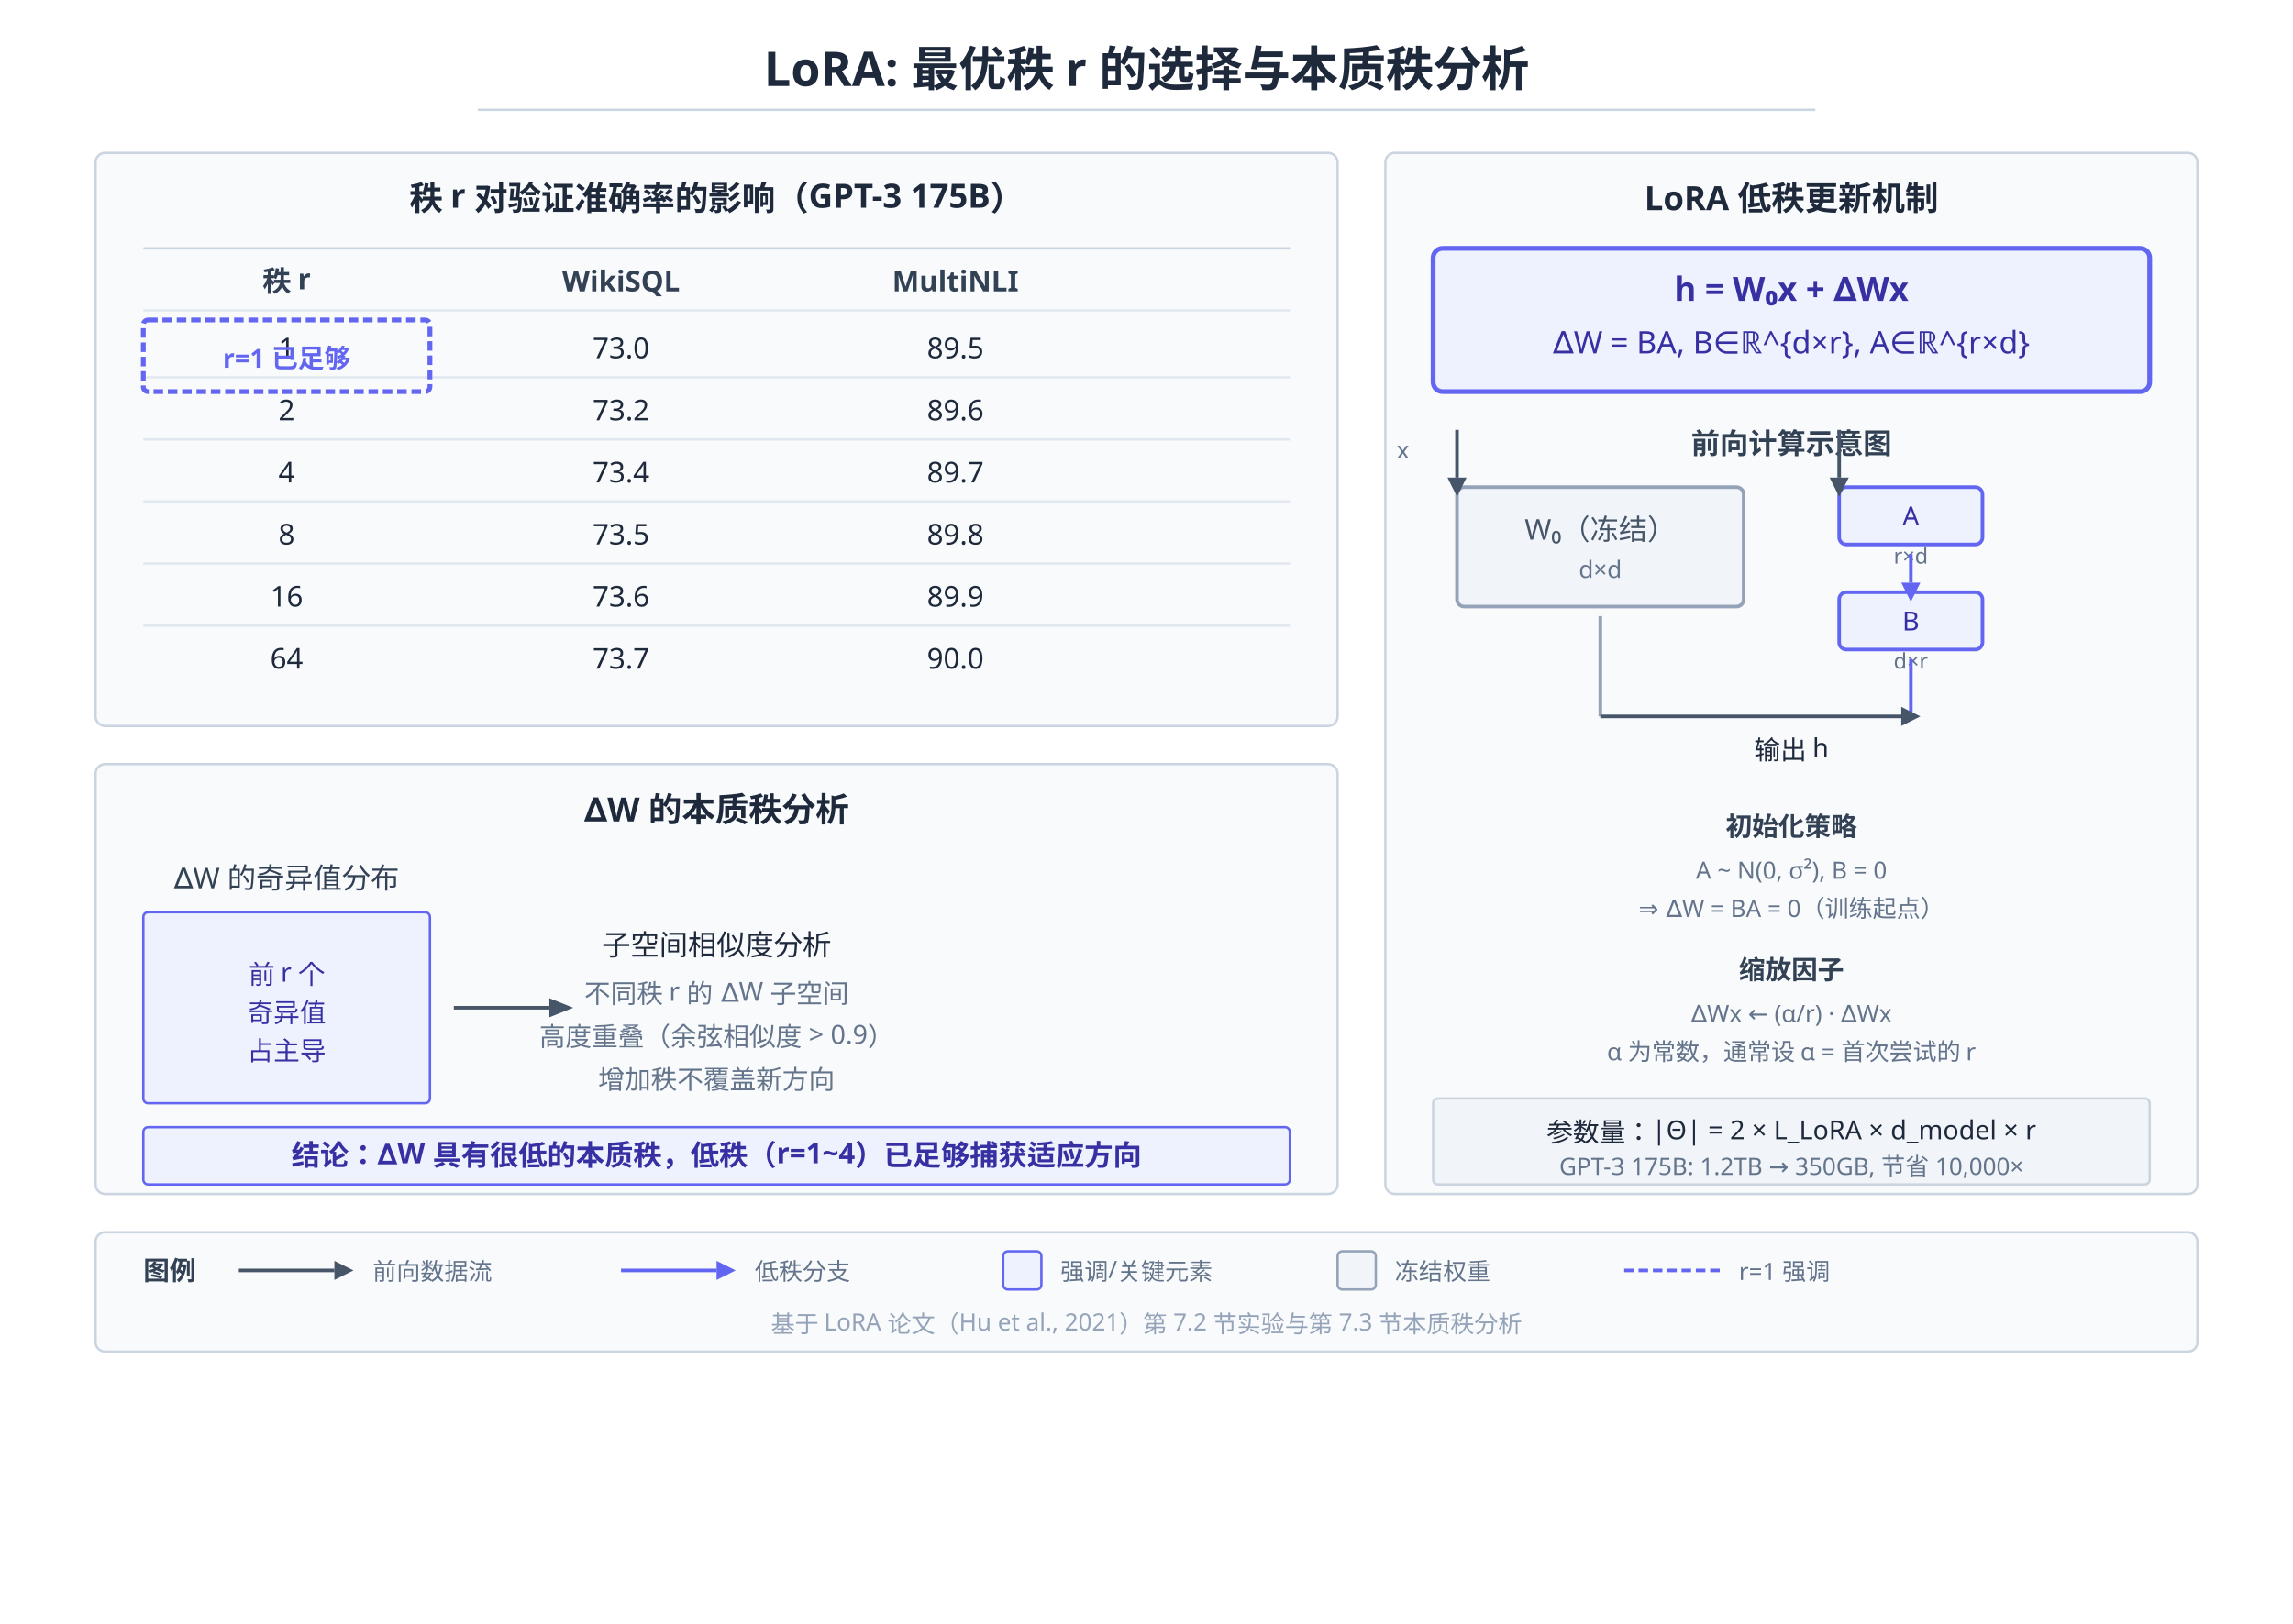
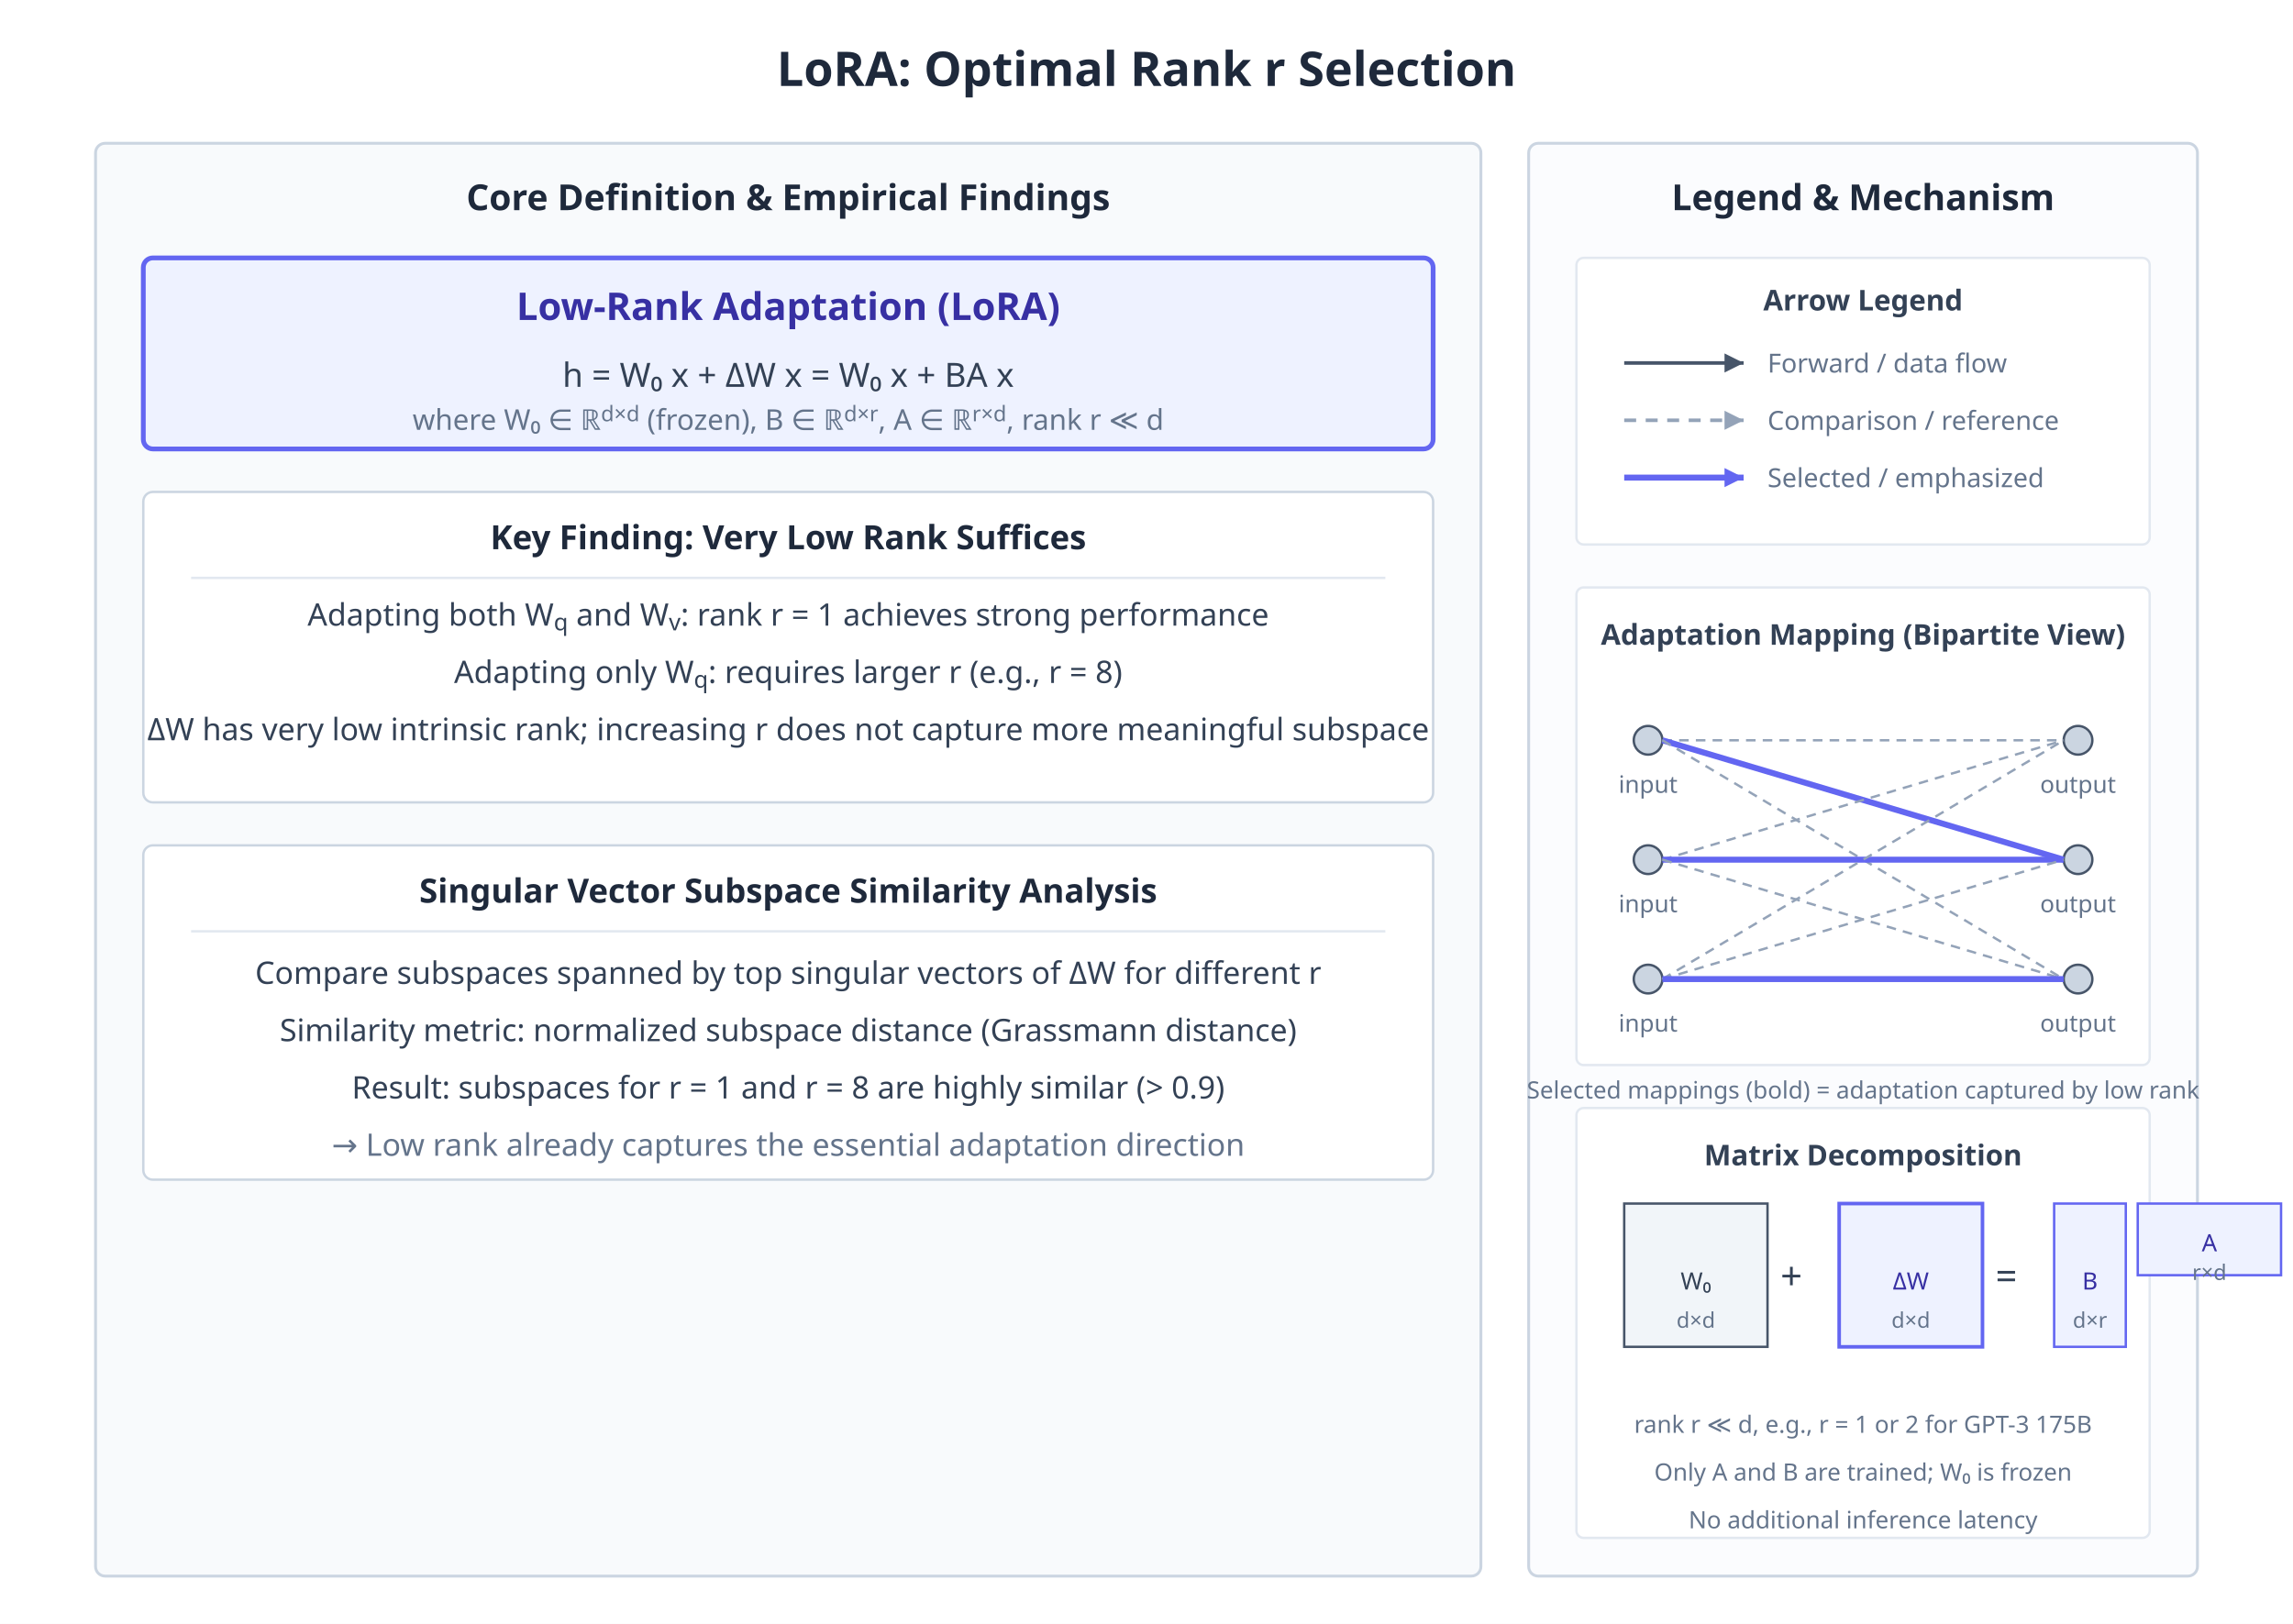
<svg xmlns="http://www.w3.org/2000/svg" viewBox="0 0 960 680" font-family="'Segoe UI','PingFang SC','Microsoft YaHei',sans-serif" width="960" height="680">
  <rect x="0" y="0" width="960" height="680" fill="#ffffff" />
-   <text x="480" y="36" font-size="20" font-weight="bold" fill="#1e293b" text-anchor="middle">LoRA: 最优秩 r 的选择与本质秩分析</text>
-   <line x1="200" y1="46" x2="760" y2="46" stroke="#cbd5e1" stroke-width="1" />
-   <rect x="40" y="64" width="520" height="240" fill="#f8fafc" stroke="#cbd5e1" stroke-width="1" rx="4" />
-   <text x="300" y="88" font-size="14" font-weight="bold" fill="#1e293b" text-anchor="middle">秩 r 对验证准确率的影响（GPT-3 175B）</text>
-   <line x1="60" y1="104" x2="540" y2="104" stroke="#cbd5e1" stroke-width="1" />
-   <text x="120" y="122" font-size="12" font-weight="bold" fill="#334155" text-anchor="middle">秩 r</text>
-   <text x="260" y="122" font-size="12" font-weight="bold" fill="#334155" text-anchor="middle">WikiSQL</text>
-   <text x="400" y="122" font-size="12" font-weight="bold" fill="#334155" text-anchor="middle">MultiNLI</text>
-   <line x1="60" y1="130" x2="540" y2="130" stroke="#e2e8f0" stroke-width="1" />
-   <text x="120" y="150" font-size="12" fill="#1e293b" text-anchor="middle">1</text>
-   <text x="260" y="150" font-size="12" fill="#1e293b" text-anchor="middle">73.0</text>
-   <text x="400" y="150" font-size="12" fill="#1e293b" text-anchor="middle">89.5</text>
-   <line x1="60" y1="158" x2="540" y2="158" stroke="#e2e8f0" stroke-width="1" />
-   <text x="120" y="176" font-size="12" fill="#1e293b" text-anchor="middle">2</text>
-   <text x="260" y="176" font-size="12" fill="#1e293b" text-anchor="middle">73.2</text>
-   <text x="400" y="176" font-size="12" fill="#1e293b" text-anchor="middle">89.6</text>
-   <line x1="60" y1="184" x2="540" y2="184" stroke="#e2e8f0" stroke-width="1" />
-   <text x="120" y="202" font-size="12" fill="#1e293b" text-anchor="middle">4</text>
-   <text x="260" y="202" font-size="12" fill="#1e293b" text-anchor="middle">73.4</text>
-   <text x="400" y="202" font-size="12" fill="#1e293b" text-anchor="middle">89.7</text>
-   <line x1="60" y1="210" x2="540" y2="210" stroke="#e2e8f0" stroke-width="1" />
-   <text x="120" y="228" font-size="12" fill="#1e293b" text-anchor="middle">8</text>
-   <text x="260" y="228" font-size="12" fill="#1e293b" text-anchor="middle">73.5</text>
-   <text x="400" y="228" font-size="12" fill="#1e293b" text-anchor="middle">89.8</text>
-   <line x1="60" y1="236" x2="540" y2="236" stroke="#e2e8f0" stroke-width="1" />
-   <text x="120" y="254" font-size="12" fill="#1e293b" text-anchor="middle">16</text>
-   <text x="260" y="254" font-size="12" fill="#1e293b" text-anchor="middle">73.6</text>
-   <text x="400" y="254" font-size="12" fill="#1e293b" text-anchor="middle">89.9</text>
-   <line x1="60" y1="262" x2="540" y2="262" stroke="#e2e8f0" stroke-width="1" />
-   <text x="120" y="280" font-size="12" fill="#1e293b" text-anchor="middle">64</text>
-   <text x="260" y="280" font-size="12" fill="#1e293b" text-anchor="middle">73.7</text>
-   <text x="400" y="280" font-size="12" fill="#1e293b" text-anchor="middle">90.0</text>
-   <rect x="60" y="134" width="120" height="30" fill="none" stroke="#6366f1" stroke-width="2" rx="2" stroke-dasharray="4,2" />
-   <text x="120" y="154" font-size="11" fill="#6366f1" font-weight="bold" text-anchor="middle">r=1 已足够</text>
-   <rect x="40" y="320" width="520" height="180" fill="#f8fafc" stroke="#cbd5e1" stroke-width="1" rx="4" />
-   <text x="300" y="344" font-size="14" font-weight="bold" fill="#1e293b" text-anchor="middle">∆W 的本质秩分析</text>
-   <text x="120" y="372" font-size="12" fill="#334155" text-anchor="middle">∆W 的奇异值分布</text>
-   <rect x="60" y="382" width="120" height="80" fill="#eef2ff" stroke="#6366f1" stroke-width="1" rx="2" />
-   <text x="120" y="412" font-size="11" fill="#3730a3" text-anchor="middle">前 r 个</text>
-   <text x="120" y="428" font-size="11" fill="#3730a3" text-anchor="middle">奇异值</text>
-   <text x="120" y="444" font-size="11" fill="#3730a3" text-anchor="middle">占主导</text>
-   <line x1="190" y1="422" x2="230" y2="422" stroke="#475569" stroke-width="1.5" />
-   <polygon points="230,418 240,422 230,426" fill="#475569" />
-   <text x="300" y="400" font-size="12" fill="#1e293b" text-anchor="middle">子空间相似度分析</text>
-   <text x="300" y="420" font-size="11" fill="#64748b" text-anchor="middle">不同秩 r 的 ∆W 子空间</text>
-   <text x="300" y="438" font-size="11" fill="#64748b" text-anchor="middle">高度重叠（余弦相似度 &gt; 0.9）</text>
-   <text x="300" y="456" font-size="11" fill="#64748b" text-anchor="middle">增加秩不覆盖新方向</text>
-   <rect x="60" y="472" width="480" height="24" fill="#eef2ff" stroke="#6366f1" stroke-width="1" rx="2" />
-   <text x="300" y="488" font-size="12" fill="#3730a3" font-weight="bold" text-anchor="middle">结论：∆W 具有很低的本质秩，低秩（r=1~4）已足够捕获适应方向</text>
-   <rect x="580" y="64" width="340" height="436" fill="#f8fafc" stroke="#cbd5e1" stroke-width="1" rx="4" />
-   <text x="750" y="88" font-size="14" font-weight="bold" fill="#1e293b" text-anchor="middle">LoRA 低秩更新机制</text>
-   <rect x="600" y="104" width="300" height="60" fill="#eef2ff" stroke="#6366f1" stroke-width="2" rx="4" />
-   <text x="750" y="126" font-size="14" font-weight="bold" fill="#3730a3" text-anchor="middle">h = W₀x + ∆Wx</text>
-   <text x="750" y="148" font-size="13" fill="#3730a3" text-anchor="middle">∆W = BA,  B∈ℝ^{d×r}, A∈ℝ^{r×d}</text>
-   <text x="750" y="190" font-size="12" font-weight="bold" fill="#334155" text-anchor="middle">前向计算示意图</text>
-   <rect x="610" y="204" width="120" height="50" fill="#f1f5f9" stroke="#94a3b8" stroke-width="1.5" rx="3" />
-   <text x="670" y="226" font-size="12" fill="#475569" text-anchor="middle">W₀（冻结）</text>
-   <text x="670" y="242" font-size="10" fill="#64748b" text-anchor="middle">d×d</text>
-   <rect x="770" y="204" width="60" height="24" fill="#eef2ff" stroke="#6366f1" stroke-width="1.5" rx="3" />
-   <text x="800" y="220" font-size="11" fill="#3730a3" text-anchor="middle">A</text>
-   <text x="800" y="236" font-size="9" fill="#64748b" text-anchor="middle">r×d</text>
-   <rect x="770" y="248" width="60" height="24" fill="#eef2ff" stroke="#6366f1" stroke-width="1.5" rx="3" />
-   <text x="800" y="264" font-size="11" fill="#3730a3" text-anchor="middle">B</text>
-   <text x="800" y="280" font-size="9" fill="#64748b" text-anchor="middle">d×r</text>
-   <line x1="610" y1="180" x2="610" y2="200" stroke="#475569" stroke-width="1.5" />
-   <polygon points="606,200 610,208 614,200" fill="#475569" />
-   <text x="590" y="192" font-size="10" fill="#64748b" text-anchor="end">x</text>
-   <line x1="770" y1="180" x2="770" y2="200" stroke="#475569" stroke-width="1.5" />
-   <polygon points="766,200 770,208 774,200" fill="#475569" />
-   <line x1="800" y1="232" x2="800" y2="244" stroke="#6366f1" stroke-width="1.5" />
-   <polygon points="796,244 800,252 804,244" fill="#6366f1" />
-   <line x1="800" y1="276" x2="800" y2="300" stroke="#6366f1" stroke-width="1.5" />
-   <line x1="670" y1="258" x2="670" y2="300" stroke="#94a3b8" stroke-width="1.5" />
-   <line x1="670" y1="300" x2="800" y2="300" stroke="#475569" stroke-width="1.5" />
-   <polygon points="796,296 804,300 796,304" fill="#475569" />
-   <text x="750" y="318" font-size="11" fill="#1e293b" text-anchor="middle">输出 h</text>
-   <text x="750" y="350" font-size="11" font-weight="bold" fill="#334155" text-anchor="middle">初始化策略</text>
-   <text x="750" y="368" font-size="10" fill="#64748b" text-anchor="middle">A ~ N(0, σ²),  B = 0</text>
-   <text x="750" y="384" font-size="10" fill="#64748b" text-anchor="middle">⇒ ∆W = BA = 0（训练起点）</text>
-   <text x="750" y="410" font-size="11" font-weight="bold" fill="#334155" text-anchor="middle">缩放因子</text>
-   <text x="750" y="428" font-size="10" fill="#64748b" text-anchor="middle">∆Wx ← (α/r) · ∆Wx</text>
-   <text x="750" y="444" font-size="10" fill="#64748b" text-anchor="middle">α 为常数，通常设 α = 首次尝试的 r</text>
-   <rect x="600" y="460" width="300" height="36" fill="#f1f5f9" stroke="#cbd5e1" stroke-width="1" rx="2" />
-   <text x="750" y="478" font-size="11" fill="#1e293b" text-anchor="middle">参数量：|Θ| = 2 × L_LoRA × d_model × r</text>
-   <text x="750" y="492" font-size="10" fill="#64748b" text-anchor="middle">GPT-3 175B: 1.2TB → 350GB, 节省 10,000×</text>
-   <rect x="40" y="516" width="880" height="50" fill="#f8fafc" stroke="#cbd5e1" stroke-width="1" rx="4" />
-   <text x="60" y="536" font-size="11" font-weight="bold" fill="#334155">图例</text>
-   <line x1="100" y1="532" x2="140" y2="532" stroke="#475569" stroke-width="1.5" />
-   <polygon points="140,528 148,532 140,536" fill="#475569" />
-   <text x="156" y="536" font-size="10" fill="#64748b">前向数据流</text>
-   <line x1="260" y1="532" x2="300" y2="532" stroke="#6366f1" stroke-width="1.5" />
-   <polygon points="300,528 308,532 300,536" fill="#6366f1" />
-   <text x="316" y="536" font-size="10" fill="#64748b">低秩分支</text>
-   <rect x="420" y="524" width="16" height="16" fill="#eef2ff" stroke="#6366f1" stroke-width="1" rx="2" />
-   <text x="444" y="536" font-size="10" fill="#64748b">强调/关键元素</text>
-   <rect x="560" y="524" width="16" height="16" fill="#f1f5f9" stroke="#94a3b8" stroke-width="1" rx="2" />
-   <text x="584" y="536" font-size="10" fill="#64748b">冻结权重</text>
-   <line x1="680" y1="532" x2="720" y2="532" stroke="#6366f1" stroke-width="1.5" stroke-dasharray="4,2" />
-   <text x="728" y="536" font-size="10" fill="#64748b">r=1 强调</text>
-   <text x="480" y="558" font-size="10" fill="#94a3b8" text-anchor="middle">基于 LoRA 论文（Hu et al., 2021）第 7.2 节实验与第 7.3 节本质秩分析</text>
+   <text x="480" y="36" font-size="20" font-weight="bold" fill="#1e293b" text-anchor="middle">LoRA: Optimal Rank r Selection</text>
+   <rect x="40" y="60" width="580" height="600" fill="#f8fafc" stroke="#cbd5e1" stroke-width="1.2" rx="4" />
+   <text x="330" y="88" font-size="15" font-weight="bold" fill="#1e293b" text-anchor="middle">Core Definition &amp; Empirical Findings</text>
+   <rect x="60" y="108" width="540" height="80" fill="#eef2ff" stroke="#6366f1" stroke-width="2" rx="4" />
+   <text x="330" y="134" font-size="16" font-weight="bold" fill="#3730a3" text-anchor="middle">Low-Rank Adaptation (LoRA)</text>
+   <text x="330" y="162" font-size="14" fill="#334155" text-anchor="middle">h = W₀ x + ΔW x = W₀ x + BA x</text>
+   <text x="330" y="180" font-size="12" fill="#64748b" text-anchor="middle">where W₀ ∈ ℝ<tspan baseline-shift="super" font-size="75%">d×d</tspan> (frozen), B ∈ ℝ<tspan baseline-shift="super" font-size="75%">d×r</tspan>, A ∈ ℝ<tspan baseline-shift="super" font-size="75%">r×d</tspan>, rank r ≪ d</text>
+   <rect x="60" y="206" width="540" height="130" fill="#ffffff" stroke="#cbd5e1" stroke-width="1" rx="4" />
+   <text x="330" y="230" font-size="14" font-weight="bold" fill="#1e293b" text-anchor="middle">Key Finding: Very Low Rank Suffices</text>
+   <line x1="80" y1="242" x2="580" y2="242" stroke="#e2e8f0" stroke-width="1" />
+   <text x="330" y="262" font-size="13" fill="#334155" text-anchor="middle">Adapting both W<tspan baseline-shift="sub" font-size="75%">q</tspan> and W<tspan baseline-shift="sub" font-size="75%">v</tspan>: rank r = 1 achieves strong performance</text>
+   <text x="330" y="286" font-size="13" fill="#334155" text-anchor="middle">Adapting only W<tspan baseline-shift="sub" font-size="75%">q</tspan>: requires larger r (e.g., r = 8)</text>
+   <text x="330" y="310" font-size="13" fill="#334155" text-anchor="middle">ΔW has very low intrinsic rank; increasing r does not capture more meaningful subspace</text>
+   <rect x="60" y="354" width="540" height="140" fill="#ffffff" stroke="#cbd5e1" stroke-width="1" rx="4" />
+   <text x="330" y="378" font-size="14" font-weight="bold" fill="#1e293b" text-anchor="middle">Singular Vector Subspace Similarity Analysis</text>
+   <line x1="80" y1="390" x2="580" y2="390" stroke="#e2e8f0" stroke-width="1" />
+   <text x="330" y="412" font-size="13" fill="#334155" text-anchor="middle">Compare subspaces spanned by top singular vectors of ΔW for different r</text>
+   <text x="330" y="436" font-size="13" fill="#334155" text-anchor="middle">Similarity metric: normalized subspace distance (Grassmann distance)</text>
+   <text x="330" y="460" font-size="13" fill="#334155" text-anchor="middle">Result: subspaces for r = 1 and r = 8 are highly similar (&gt; 0.9)</text>
+   <text x="330" y="484" font-size="13" fill="#64748b" text-anchor="middle">→ Low rank already captures the essential adaptation direction</text>
+   <rect x="640" y="60" width="280" height="600" fill="#fbfcfe" stroke="#cbd5e1" stroke-width="1.2" rx="4" />
+   <text x="780" y="88" font-size="15" font-weight="bold" fill="#1e293b" text-anchor="middle">Legend &amp; Mechanism</text>
+   <rect x="660" y="108" width="240" height="120" fill="#ffffff" stroke="#e2e8f0" stroke-width="1" rx="3" />
+   <text x="780" y="130" font-size="12" font-weight="bold" fill="#334155" text-anchor="middle">Arrow Legend</text>
+   <line x1="680" y1="152" x2="730" y2="152" stroke="#475569" stroke-width="1.5" />
+   <polygon points="730,152 722,148 722,156" fill="#475569" />
+   <text x="740" y="156" font-size="11" fill="#64748b">Forward / data flow</text>
+   <line x1="680" y1="176" x2="730" y2="176" stroke="#94a3b8" stroke-width="1.5" stroke-dasharray="5,4" />
+   <polygon points="730,176 722,172 722,180" fill="#94a3b8" />
+   <text x="740" y="180" font-size="11" fill="#64748b">Comparison / reference</text>
+   <line x1="680" y1="200" x2="730" y2="200" stroke="#6366f1" stroke-width="2.5" />
+   <polygon points="730,200 722,196 722,204" fill="#6366f1" />
+   <text x="740" y="204" font-size="11" fill="#64748b">Selected / emphasized</text>
+   <rect x="660" y="246" width="240" height="200" fill="#ffffff" stroke="#e2e8f0" stroke-width="1" rx="3" />
+   <text x="780" y="270" font-size="12" font-weight="bold" fill="#334155" text-anchor="middle">Adaptation Mapping (Bipartite View)</text>
+   <circle cx="690" cy="310" r="6" fill="#cbd5e1" stroke="#475569" stroke-width="1" />
+   <text x="690" y="332" font-size="10" fill="#64748b" text-anchor="middle">input</text>
+   <circle cx="690" cy="360" r="6" fill="#cbd5e1" stroke="#475569" stroke-width="1" />
+   <text x="690" y="382" font-size="10" fill="#64748b" text-anchor="middle">input</text>
+   <circle cx="690" cy="410" r="6" fill="#cbd5e1" stroke="#475569" stroke-width="1" />
+   <text x="690" y="432" font-size="10" fill="#64748b" text-anchor="middle">input</text>
+   <circle cx="870" cy="310" r="6" fill="#cbd5e1" stroke="#475569" stroke-width="1" />
+   <text x="870" y="332" font-size="10" fill="#64748b" text-anchor="middle">output</text>
+   <circle cx="870" cy="360" r="6" fill="#cbd5e1" stroke="#475569" stroke-width="1" />
+   <text x="870" y="382" font-size="10" fill="#64748b" text-anchor="middle">output</text>
+   <circle cx="870" cy="410" r="6" fill="#cbd5e1" stroke="#475569" stroke-width="1" />
+   <text x="870" y="432" font-size="10" fill="#64748b" text-anchor="middle">output</text>
+   <line x1="696" y1="310" x2="864" y2="310" stroke="#94a3b8" stroke-width="1" stroke-dasharray="4,3" />
+   <line x1="696" y1="310" x2="864" y2="360" stroke="#6366f1" stroke-width="2.5" />
+   <line x1="696" y1="310" x2="864" y2="410" stroke="#94a3b8" stroke-width="1" stroke-dasharray="4,3" />
+   <line x1="696" y1="360" x2="864" y2="310" stroke="#94a3b8" stroke-width="1" stroke-dasharray="4,3" />
+   <line x1="696" y1="360" x2="864" y2="360" stroke="#6366f1" stroke-width="2.5" />
+   <line x1="696" y1="360" x2="864" y2="410" stroke="#94a3b8" stroke-width="1" stroke-dasharray="4,3" />
+   <line x1="696" y1="410" x2="864" y2="310" stroke="#94a3b8" stroke-width="1" stroke-dasharray="4,3" />
+   <line x1="696" y1="410" x2="864" y2="360" stroke="#94a3b8" stroke-width="1" stroke-dasharray="4,3" />
+   <line x1="696" y1="410" x2="864" y2="410" stroke="#6366f1" stroke-width="2.5" />
+   <text x="780" y="460" font-size="10" fill="#64748b" text-anchor="middle">Selected mappings (bold) = adaptation captured by low rank</text>
+   <rect x="660" y="464" width="240" height="180" fill="#ffffff" stroke="#e2e8f0" stroke-width="1" rx="3" />
+   <text x="780" y="488" font-size="12" font-weight="bold" fill="#334155" text-anchor="middle">Matrix Decomposition</text>
+   <rect x="680" y="504" width="60" height="60" fill="#f1f5f9" stroke="#475569" stroke-width="1" />
+   <text x="710" y="540" font-size="10" fill="#334155" text-anchor="middle">W₀</text>
+   <text x="710" y="556" font-size="9" fill="#64748b" text-anchor="middle">d×d</text>
+   <text x="750" y="540" font-size="16" fill="#334155" text-anchor="middle">+</text>
+   <rect x="770" y="504" width="60" height="60" fill="#eef2ff" stroke="#6366f1" stroke-width="1.5" />
+   <text x="800" y="540" font-size="10" fill="#3730a3" text-anchor="middle">ΔW</text>
+   <text x="800" y="556" font-size="9" fill="#64748b" text-anchor="middle">d×d</text>
+   <text x="840" y="540" font-size="16" fill="#334155" text-anchor="middle">=</text>
+   <rect x="860" y="504" width="30" height="60" fill="#eef2ff" stroke="#6366f1" stroke-width="1" />
+   <text x="875" y="540" font-size="10" fill="#3730a3" text-anchor="middle">B</text>
+   <text x="875" y="556" font-size="9" fill="#64748b" text-anchor="middle">d×r</text>
+   <rect x="895" y="504" width="60" height="30" fill="#eef2ff" stroke="#6366f1" stroke-width="1" />
+   <text x="925" y="524" font-size="10" fill="#3730a3" text-anchor="middle">A</text>
+   <text x="925" y="536" font-size="9" fill="#64748b" text-anchor="middle">r×d</text>
+   <text x="780" y="600" font-size="10" fill="#64748b" text-anchor="middle">rank r ≪ d, e.g., r = 1 or 2 for GPT-3 175B</text>
+   <text x="780" y="620" font-size="10" fill="#64748b" text-anchor="middle">Only A and B are trained; W₀ is frozen</text>
+   <text x="780" y="640" font-size="10" fill="#64748b" text-anchor="middle">No additional inference latency</text>
</svg>
